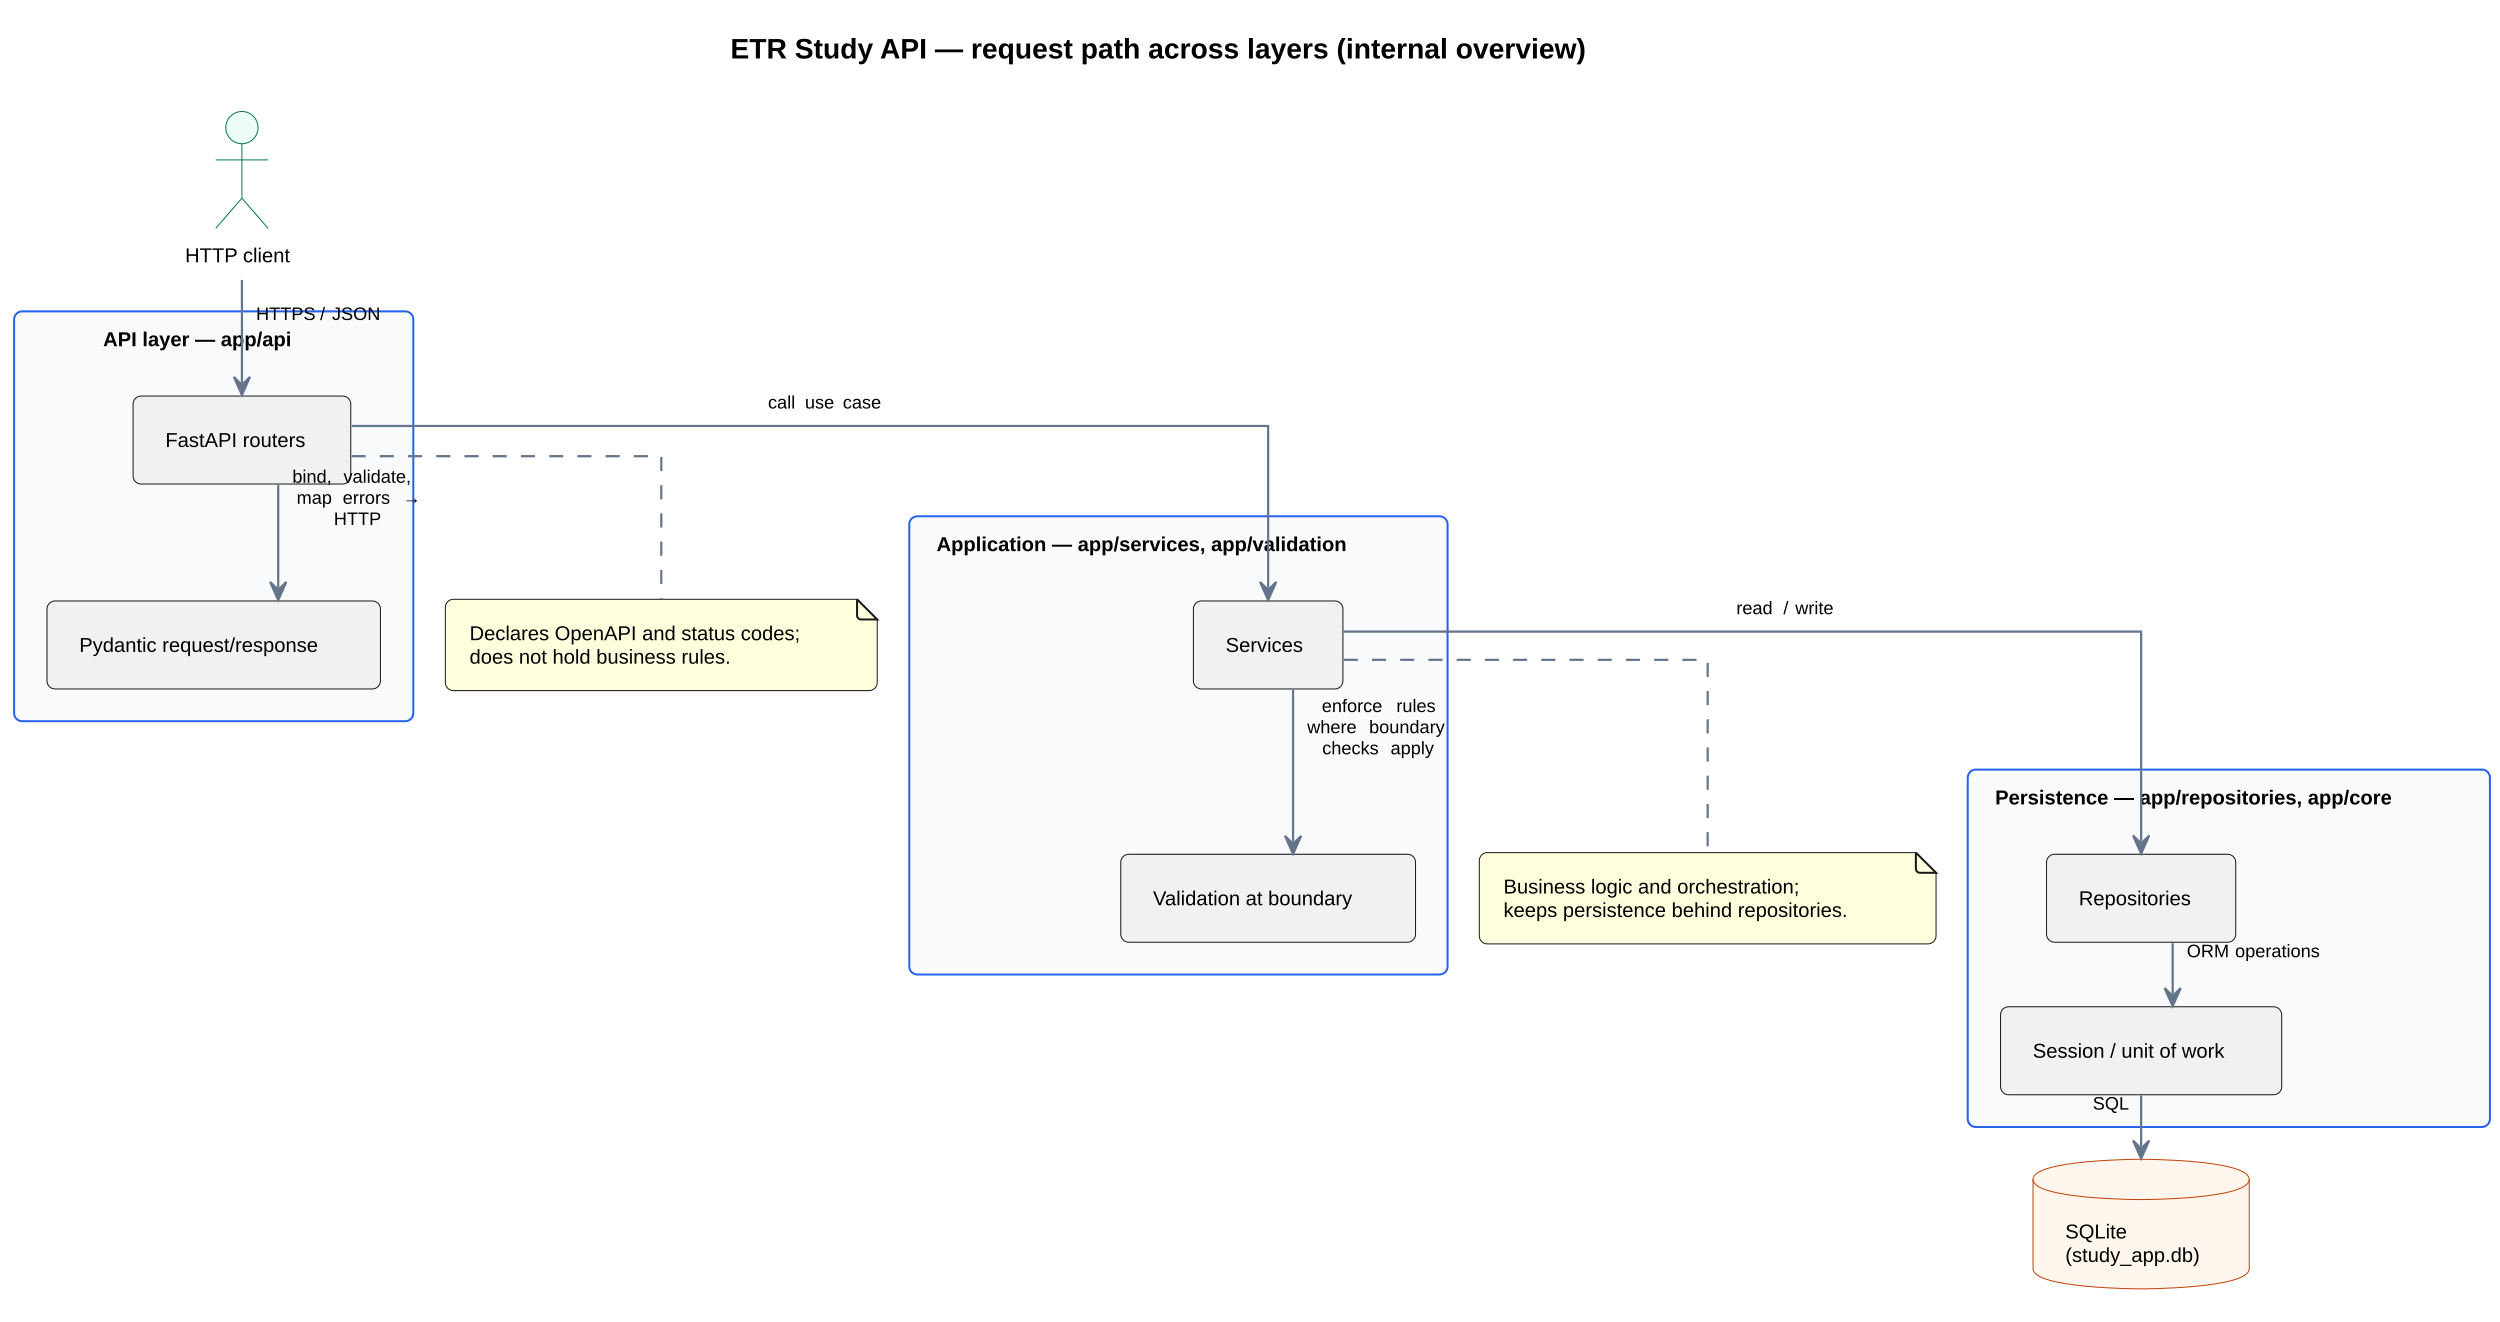
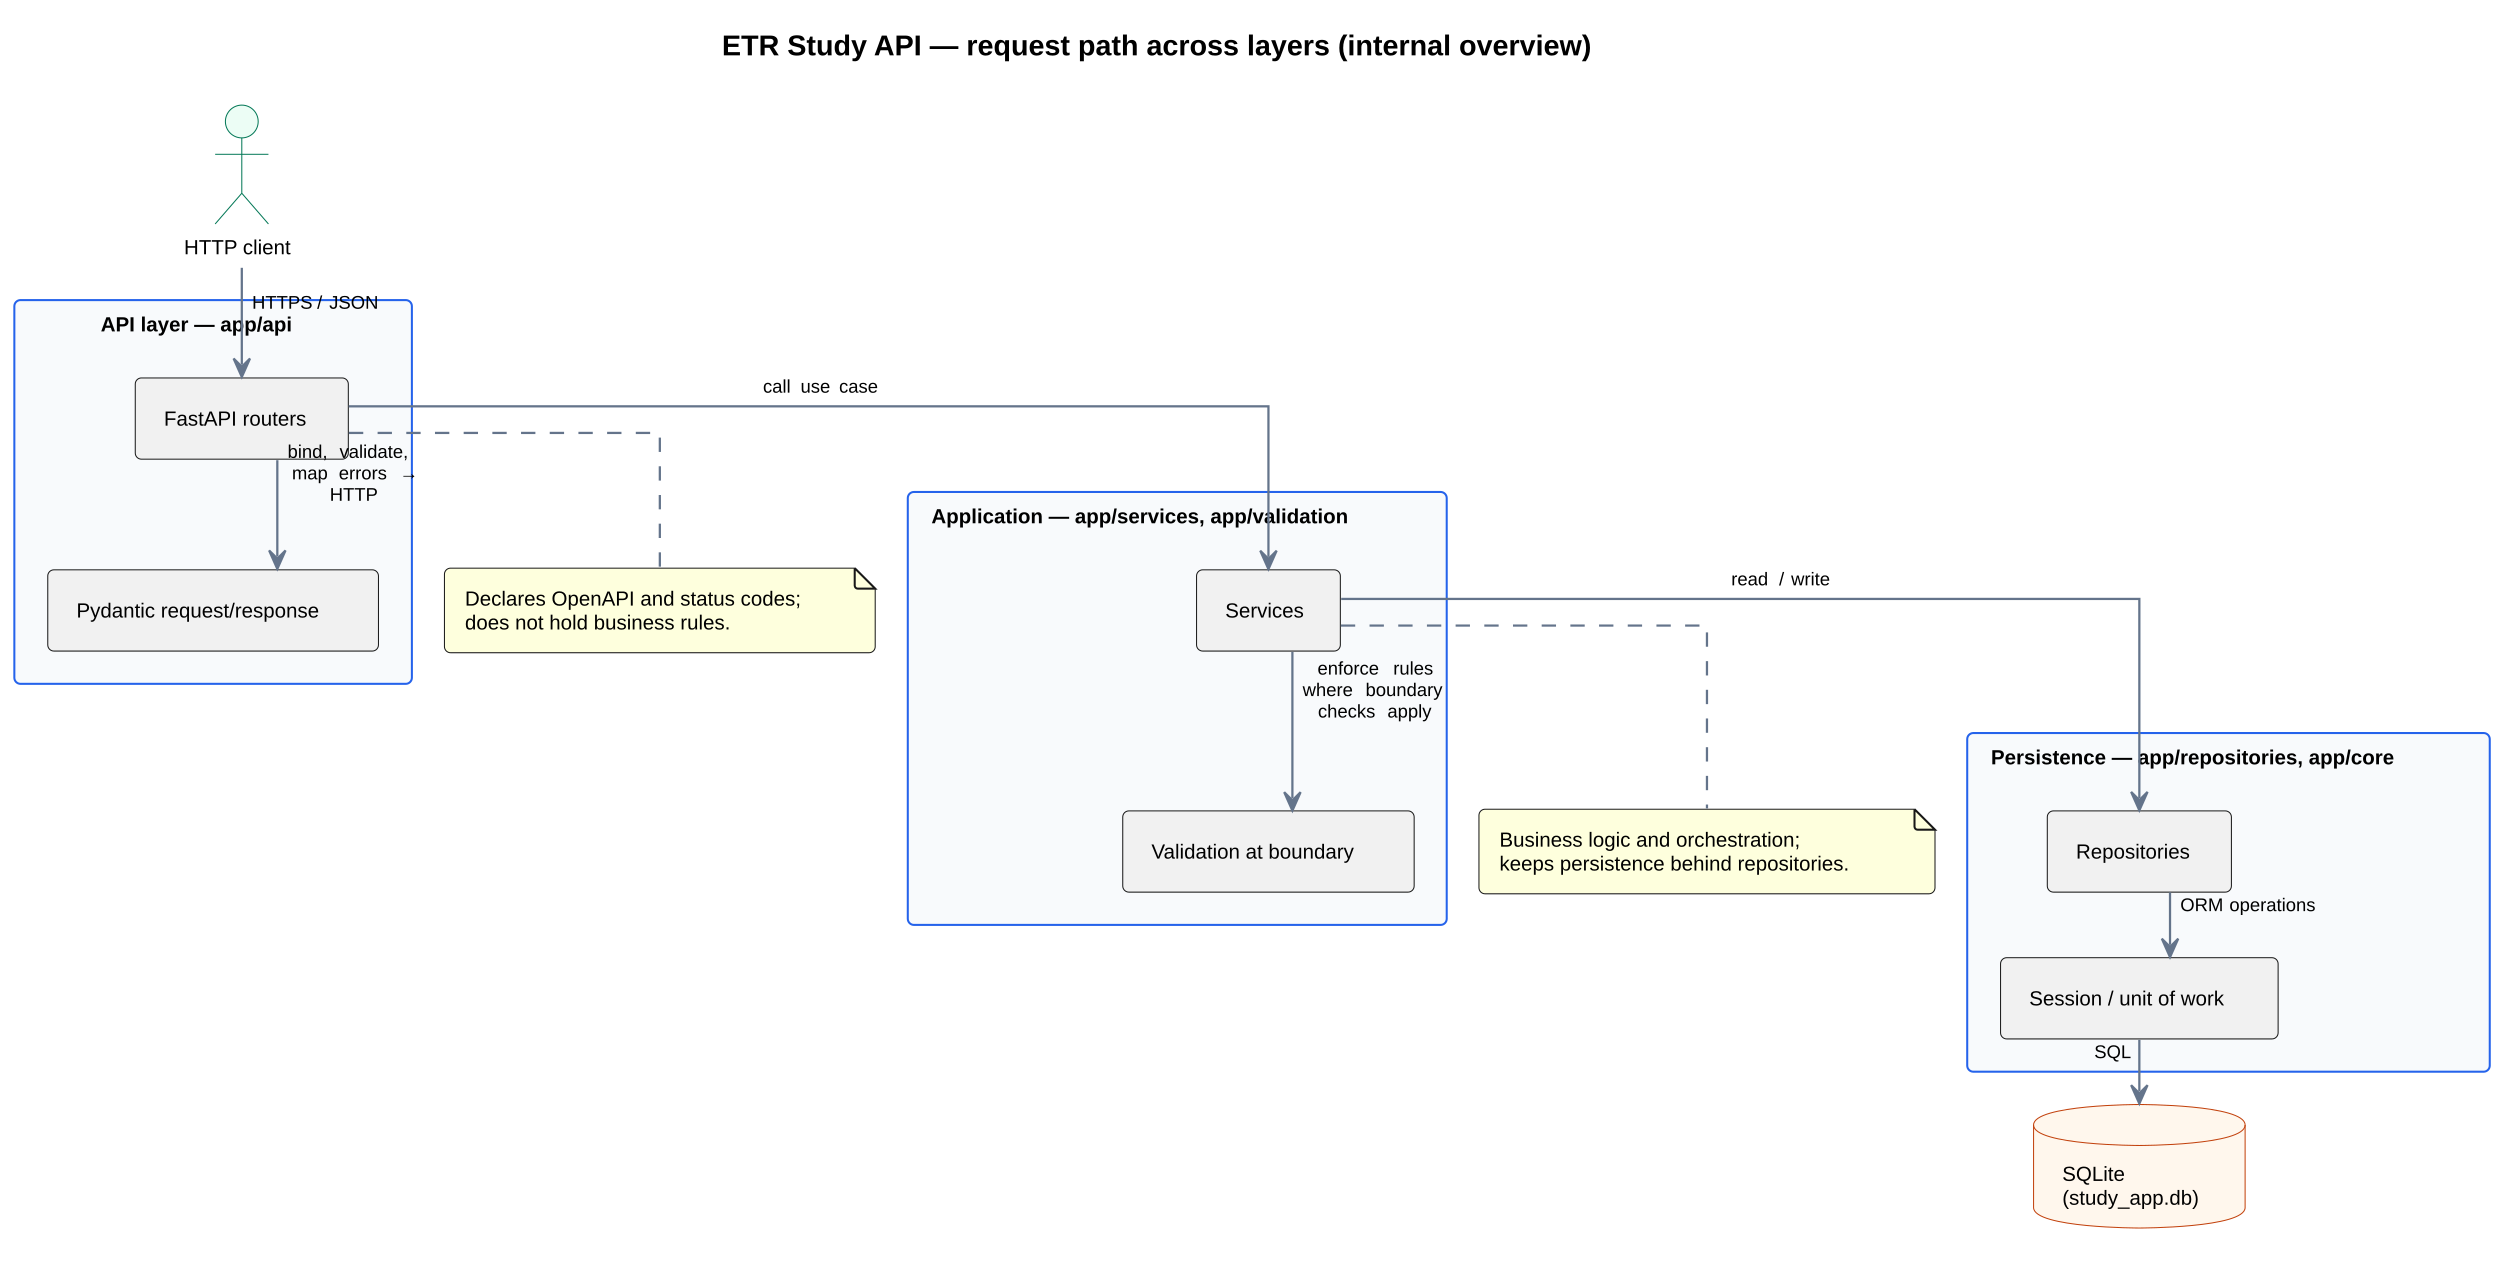
- <svg xmlns="http://www.w3.org/2000/svg" contentStyleType="text/css" data-diagram-type="DESCRIPTION" height="518.452px" preserveAspectRatio="none" style="width:980px;height:518px;background:#FFFFFF;" version="1.1" viewBox="0 0 980 518" width="980.79px" zoomAndPan="magnify">
+ <svg xmlns="http://www.w3.org/2000/svg" contentStyleType="text/css" data-diagram-type="DESCRIPTION" height="494.82px" preserveAspectRatio="none" style="width:980px;height:494px;background:#FFFFFF;" version="1.1" viewBox="0 0 980 494" width="980.803px" zoomAndPan="magnify">
  <defs />
  <g>
-     <g class="title" data-source-line="39">
-       <text fill="#000000" font-family="'Arial'" font-size="11.065" font-weight="bold" lengthAdjust="spacing" textLength="397.053" x="286.336" y="22.916">ETR Study API — request path across layers (internal overview)</text>
+     <g class="title" data-source-line="44">
+       <text fill="#000000" font-family="'Arial'" font-size="11.246" font-weight="bold" lengthAdjust="spacing" textLength="403.562" x="282.998" y="21.685">ETR Study API — request path across layers (internal overview)</text>
    </g>
-     <g class="cluster" data-qualified-name="Api" data-source-line="48" id="ent0003">
-       <rect fill="#F8FAFC" height="160.657" rx="3.161" ry="3.161" style="stroke:#2563EB;stroke-width:0.79;" width="156.484" x="5.532" y="122.055" />
-       <text fill="#000000" font-family="'Arial'" font-size="7.903" font-weight="bold" lengthAdjust="spacing" textLength="86.692" x="40.428" y="135.714">API layer — app/api</text>
+     <g class="cluster" data-qualified-name="Api" data-source-line="53" id="ent0003">
+       <rect fill="#F8FAFC" height="150.438" rx="2.41" ry="2.41" style="stroke:#2563EB;stroke-width:0.803;" width="155.836" x="5.623" y="117.63" />
+       <text fill="#000000" font-family="'Arial'" font-size="8.033" font-weight="bold" lengthAdjust="spacing" textLength="88.114" x="39.484" y="129.905">API layer — app/api</text>
    </g>
-     <g class="cluster" data-qualified-name="AppLayer" data-source-line="54" id="ent0007">
-       <rect fill="#F8FAFC" height="179.625" rx="3.161" ry="3.161" style="stroke:#2563EB;stroke-width:0.79;" width="211.016" x="356.435" y="202.383" />
-       <text fill="#000000" font-family="'Arial'" font-size="7.903" font-weight="bold" lengthAdjust="spacing" textLength="189.647" x="367.12" y="216.042">Application — app/services, app/validation</text>
+     <g class="cluster" data-qualified-name="AppLayer" data-source-line="59" id="ent0007">
+       <rect fill="#F8FAFC" height="169.717" rx="2.41" ry="2.41" style="stroke:#2563EB;stroke-width:0.803;" width="211.262" x="355.853" y="192.849" />
+       <text fill="#000000" font-family="'Arial'" font-size="8.033" font-weight="bold" lengthAdjust="spacing" textLength="192.756" x="365.106" y="205.125">Application — app/services, app/validation</text>
    </g>
-     <g class="cluster" data-qualified-name="PerLayer" data-source-line="60" id="ent0011">
-       <rect fill="#F8FAFC" height="140.108" rx="3.161" ry="3.161" style="stroke:#2563EB;stroke-width:0.79;" width="204.694" x="771.355" y="301.68" />
-       <text fill="#000000" font-family="'Arial'" font-size="7.903" font-weight="bold" lengthAdjust="spacing" textLength="183.214" x="782.095" y="315.338">Persistence — app/repositories, app/core</text>
+     <g class="cluster" data-qualified-name="PerLayer" data-source-line="65" id="ent0011">
+       <rect fill="#F8FAFC" height="132.766" rx="2.41" ry="2.41" style="stroke:#2563EB;stroke-width:0.803;" width="204.836" x="771.148" y="287.346" />
+       <text fill="#000000" font-family="'Arial'" font-size="8.033" font-weight="bold" lengthAdjust="spacing" textLength="186.217" x="780.457" y="299.622">Persistence — app/repositories, app/core</text>
    </g>
-     <g class="entity" data-qualified-name="Api.Router" data-source-line="49" id="ent0004">
-       <rect fill="#F1F1F1" height="34.49" rx="3.161" ry="3.161" style="stroke:#181818;stroke-width:0.395;" width="85.332" x="52.169" y="155.249" />
-       <text fill="#000000" font-family="'Arial'" font-size="7.903" lengthAdjust="spacing" textLength="60.042" x="64.814" y="175.23">FastAPI routers</text>
+     <g class="entity" data-qualified-name="Api.Router" data-source-line="54" id="ent0004">
+       <rect fill="#F1F1F1" height="31.843" rx="2.41" ry="2.41" style="stroke:#181818;stroke-width:0.402;" width="83.518" x="53.024" y="148.154" />
+       <text fill="#000000" font-family="'Arial'" font-size="8.033" lengthAdjust="spacing" textLength="61.026" x="64.27" y="166.856">FastAPI routers</text>
    </g>
-     <g class="entity" data-qualified-name="Api.Schema" data-source-line="50" id="ent0005">
-       <rect fill="#F1F1F1" height="34.49" rx="3.161" ry="3.161" style="stroke:#181818;stroke-width:0.395;" width="130.703" x="18.422" y="235.577" />
-       <text fill="#000000" font-family="'Arial'" font-size="7.903" lengthAdjust="spacing" textLength="105.412" x="31.068" y="255.558">Pydantic request/response</text>
+     <g class="entity" data-qualified-name="Api.Schema" data-source-line="55" id="ent0005">
+       <rect fill="#F1F1F1" height="31.843" rx="2.41" ry="2.41" style="stroke:#181818;stroke-width:0.402;" width="129.632" x="18.724" y="223.373" />
+       <text fill="#000000" font-family="'Arial'" font-size="8.033" lengthAdjust="spacing" textLength="107.14" x="29.97" y="242.075">Pydantic request/response</text>
    </g>
-     <g class="entity" data-qualified-name="AppLayer.Service" data-source-line="55" id="ent0008">
-       <rect fill="#F1F1F1" height="34.49" rx="3.161" ry="3.161" style="stroke:#181818;stroke-width:0.395;" width="58.617" x="467.808" y="235.577" />
-       <text fill="#000000" font-family="'Arial'" font-size="7.903" lengthAdjust="spacing" textLength="33.326" x="480.453" y="255.558">Services</text>
+     <g class="entity" data-qualified-name="AppLayer.Service" data-source-line="60" id="ent0008">
+       <rect fill="#F1F1F1" height="31.843" rx="2.41" ry="2.41" style="stroke:#181818;stroke-width:0.402;" width="56.364" x="469.05" y="223.373" />
+       <text fill="#000000" font-family="'Arial'" font-size="8.033" lengthAdjust="spacing" textLength="33.873" x="480.296" y="242.075">Services</text>
    </g>
-     <g class="entity" data-qualified-name="AppLayer.Val" data-source-line="56" id="ent0009">
-       <rect fill="#F1F1F1" height="34.49" rx="3.161" ry="3.161" style="stroke:#181818;stroke-width:0.395;" width="115.552" x="439.34" y="334.873" />
-       <text fill="#000000" font-family="'Arial'" font-size="7.903" lengthAdjust="spacing" textLength="90.262" x="451.986" y="354.854">Validation at boundary</text>
+     <g class="entity" data-qualified-name="AppLayer.Val" data-source-line="61" id="ent0009">
+       <rect fill="#F1F1F1" height="31.843" rx="2.41" ry="2.41" style="stroke:#181818;stroke-width:0.402;" width="114.233" x="440.116" y="317.871" />
+       <text fill="#000000" font-family="'Arial'" font-size="8.033" lengthAdjust="spacing" textLength="91.742" x="451.362" y="336.573">Validation at boundary</text>
    </g>
-     <g class="entity" data-qualified-name="PerLayer.Repo" data-source-line="61" id="ent0012">
-       <rect fill="#F1F1F1" height="34.49" rx="3.161" ry="3.161" style="stroke:#181818;stroke-width:0.395;" width="74.168" x="802.241" y="334.873" />
-       <text fill="#000000" font-family="'Arial'" font-size="7.903" lengthAdjust="spacing" textLength="48.878" x="814.886" y="354.854">Repositories</text>
+     <g class="entity" data-qualified-name="PerLayer.Repo" data-source-line="66" id="ent0012">
+       <rect fill="#F1F1F1" height="31.843" rx="2.41" ry="2.41" style="stroke:#181818;stroke-width:0.402;" width="72.171" x="802.54" y="317.871" />
+       <text fill="#000000" font-family="'Arial'" font-size="8.033" lengthAdjust="spacing" textLength="49.679" x="813.786" y="336.573">Repositories</text>
    </g>
-     <g class="entity" data-qualified-name="PerLayer.UoW" data-source-line="62" id="ent0013">
-       <rect fill="#F1F1F1" height="34.49" rx="3.161" ry="3.161" style="stroke:#181818;stroke-width:0.395;" width="110.211" x="784.213" y="394.653" />
-       <text fill="#000000" font-family="'Arial'" font-size="7.903" lengthAdjust="spacing" textLength="84.921" x="796.859" y="414.634">Session / unit of work</text>
+     <g class="entity" data-qualified-name="PerLayer.UoW" data-source-line="67" id="ent0013">
+       <rect fill="#F1F1F1" height="31.843" rx="2.41" ry="2.41" style="stroke:#181818;stroke-width:0.402;" width="108.805" x="784.217" y="375.418" />
+       <text fill="#000000" font-family="'Arial'" font-size="8.033" lengthAdjust="spacing" textLength="86.313" x="795.463" y="394.12">Session / unit of work</text>
    </g>
-     <g class="entity" data-qualified-name="Client" data-source-line="46" id="ent0002">
-       <ellipse cx="94.835" cy="50.025" fill="#ECFDF5" rx="6.323" ry="6.323" style="stroke:#047857;stroke-width:0.395;" />
-       <path d="M94.835,56.347 L94.835,77.686 M84.561,62.67 L105.109,62.67 M94.835,77.686 L84.561,89.541 M94.835,77.686 L105.109,89.541" fill="none" style="stroke:#047857;stroke-width:0.395;" />
-       <text fill="#000000" font-family="'Arial'" font-size="7.903" lengthAdjust="spacing" textLength="44.583" x="72.544" y="102.805">HTTP client</text>
+     <g class="entity" data-qualified-name="Client" data-source-line="51" id="ent0002">
+       <ellipse cx="94.783" cy="47.632" fill="#ECFDF5" rx="6.426" ry="6.426" style="stroke:#047857;stroke-width:0.402;" />
+       <path d="M94.783,54.058 L94.783,75.747 M84.341,60.484 L105.226,60.484 M94.783,75.747 L84.341,87.796 M94.783,75.747 L105.226,87.796" fill="none" style="stroke:#047857;stroke-width:0.402;" />
+       <text fill="#000000" font-family="'Arial'" font-size="8.033" lengthAdjust="spacing" textLength="45.314" x="72.126" y="99.67">HTTP client</text>
    </g>
-     <g class="entity" data-qualified-name="Db" data-source-line="66" id="ent0015">
-       <path d="M796.946,462.336 C796.946,454.433 839.32,454.433 839.32,454.433 C839.32,454.433 881.695,454.433 881.695,462.336 L881.695,497.333 C881.695,505.236 839.32,505.236 839.32,505.236 C839.32,505.236 796.946,505.236 796.946,497.333 L796.946,462.336" fill="#FFF7ED" style="stroke:#C2410C;stroke-width:0.395;" />
-       <path d="M796.946,462.336 C796.946,470.24 839.32,470.24 839.32,470.24 C839.32,470.24 881.695,470.24 881.695,462.336" fill="none" style="stroke:#C2410C;stroke-width:0.395;" />
-       <text fill="#000000" font-family="'Arial'" font-size="7.903" lengthAdjust="spacing" textLength="25.797" x="809.591" y="485.479">SQLite</text>
-       <text fill="#000000" font-family="'Arial'" font-size="7.903" lengthAdjust="spacing" textLength="59.459" x="809.591" y="494.678">(study_app.db)</text>
+     <g class="entity" data-qualified-name="Db" data-source-line="71" id="ent0015">
+       <path d="M797.158,440.998 C797.158,432.965 838.621,432.965 838.621,432.965 C838.621,432.965 880.084,432.965 880.084,440.998 L880.084,473.355 C880.084,481.387 838.621,481.387 838.621,481.387 C838.621,481.387 797.158,481.387 797.158,473.355 L797.158,440.998" fill="#FFF7ED" style="stroke:#C2410C;stroke-width:0.402;" />
+       <path d="M797.158,440.998 C797.158,449.03 838.621,449.03 838.621,449.03 C838.621,449.03 880.084,449.03 880.084,440.998" fill="none" style="stroke:#C2410C;stroke-width:0.402;" />
+       <text fill="#000000" font-family="'Arial'" font-size="8.033" lengthAdjust="spacing" textLength="26.22" x="808.404" y="462.913">SQLite</text>
+       <text fill="#000000" font-family="'Arial'" font-size="8.033" lengthAdjust="spacing" textLength="60.434" x="808.404" y="472.263">(study_app.db)</text>
    </g>
-     <g class="entity" data-qualified-name="GMN23" data-source-line="77" id="ent0024">
-       <path d="M174.574,238.09 L174.574,267.554 A3.161,3.161 0 0 0 177.736,270.716 L340.709,270.716 A3.161,3.161 0 0 0 343.87,267.554 L343.87,242.832 L335.967,234.929 L177.736,234.929 A3.161,3.161 0 0 0 174.574,238.09" fill="#FEFFDD" style="stroke:#181818;stroke-width:0.395;" />
-       <path d="M335.967,234.929 L335.967,241.251 A1.581,1.581 0 0 0 337.548,242.832 L343.87,242.832 L335.967,234.929" fill="#FEFFDD" style="stroke:#181818;stroke-width:0.79;" />
-       <text fill="#000000" font-family="'Arial'" font-size="7.903" lengthAdjust="spacing" textLength="143.215" x="184.058" y="250.958">Declares OpenAPI and status codes;</text>
-       <text fill="#000000" font-family="'Arial'" font-size="7.903" lengthAdjust="spacing" textLength="115.272" x="184.058" y="260.158">does not hold business rules.</text>
+     <g class="entity" data-qualified-name="GMN23" data-source-line="82" id="ent0024">
+       <path d="M174.223,225.124 L174.223,253.465 A2.41,2.41 0 0 0 176.633,255.875 L340.671,255.875 A2.41,2.41 0 0 0 343.081,253.465 L343.081,230.747 L335.048,222.714 L176.633,222.714 A2.41,2.41 0 0 0 174.223,225.124" fill="#FEFFDD" style="stroke:#181818;stroke-width:0.402;" />
+       <path d="M335.048,222.714 L335.048,229.542 A1.205,1.205 0 0 0 336.253,230.747 L343.081,230.747 L335.048,222.714" fill="#FEFFDD" style="stroke:#181818;stroke-width:0.803;" />
+       <text fill="#000000" font-family="'Arial'" font-size="8.033" lengthAdjust="spacing" textLength="145.563" x="182.256" y="237.4">Declares OpenAPI and status codes;</text>
+       <text fill="#000000" font-family="'Arial'" font-size="8.033" lengthAdjust="spacing" textLength="117.162" x="182.256" y="246.751">does not hold business rules.</text>
    </g>
-     <g class="entity" data-qualified-name="GMN26" data-source-line="82" id="ent0027">
-       <path d="M579.883,337.386 L579.883,366.851 A3.161,3.161 0 0 0 583.045,370.012 L755.769,370.012 A3.161,3.161 0 0 0 758.931,366.851 L758.931,342.128 L751.028,334.225 L583.045,334.225 A3.161,3.161 0 0 0 579.883,337.386" fill="#FEFFDD" style="stroke:#181818;stroke-width:0.395;" />
-       <path d="M751.028,334.225 L751.028,340.548 A1.581,1.581 0 0 0 752.608,342.128 L758.931,342.128 L751.028,334.225" fill="#FEFFDD" style="stroke:#181818;stroke-width:0.79;" />
-       <text fill="#000000" font-family="'Arial'" font-size="7.903" lengthAdjust="spacing" textLength="131.256" x="589.367" y="350.255">Business logic and orchestration;</text>
-       <text fill="#000000" font-family="'Arial'" font-size="7.903" lengthAdjust="spacing" textLength="152.967" x="589.367" y="359.454">keeps persistence behind repositories.</text>
+     <g class="entity" data-qualified-name="GMN26" data-source-line="87" id="ent0027">
+       <path d="M579.75,319.622 L579.75,347.963 A2.41,2.41 0 0 0 582.16,350.373 L756.11,350.373 A2.41,2.41 0 0 0 758.52,347.963 L758.52,325.245 L750.487,317.212 L582.16,317.212 A2.41,2.41 0 0 0 579.75,319.622" fill="#FEFFDD" style="stroke:#181818;stroke-width:0.402;" />
+       <path d="M750.487,317.212 L750.487,324.04 A1.205,1.205 0 0 0 751.692,325.245 L758.52,325.245 L750.487,317.212" fill="#FEFFDD" style="stroke:#181818;stroke-width:0.803;" />
+       <text fill="#000000" font-family="'Arial'" font-size="8.033" lengthAdjust="spacing" textLength="133.408" x="587.783" y="331.898">Business logic and orchestration;</text>
+       <text fill="#000000" font-family="'Arial'" font-size="8.033" lengthAdjust="spacing" textLength="155.474" x="587.783" y="341.249">keeps persistence behind repositories.</text>
    </g>
-     <g class="link" data-entity-1="ent0004" data-entity-2="ent0005" data-link-type="dependency" data-source-line="69" id="lnk17">
-       <path d="M109.064,190.118 C109.064,203.513 109.064,217.107 109.064,230.487" fill="none" id="Router-to-Schema" style="stroke:#64748B;stroke-width:0.869;" />
-       <polygon fill="#64748B" points="109.064,235.229,112.226,228.116,109.064,231.278,105.903,228.116,109.064,235.229" style="stroke:#64748B;stroke-width:0.869;" />
-       <text fill="#000000" font-family="'Arial'" font-size="7.113" lengthAdjust="spacing" textLength="17.775" x="114.597" y="189.243">bind,</text>
-       <text fill="#000000" font-family="'Arial'" font-size="7.113" lengthAdjust="spacing" textLength="2.261" x="132.372" y="189.243"> </text>
-       <text fill="#000000" font-family="'Arial'" font-size="7.113" lengthAdjust="spacing" textLength="30.82" x="134.633" y="189.243">validate,</text>
-       <text fill="#000000" font-family="'Arial'" font-size="7.113" lengthAdjust="spacing" textLength="15.803" x="116.279" y="197.523">map</text>
-       <text fill="#000000" font-family="'Arial'" font-size="7.113" lengthAdjust="spacing" textLength="2.261" x="132.082" y="197.523"> </text>
-       <text fill="#000000" font-family="'Arial'" font-size="7.113" lengthAdjust="spacing" textLength="21.207" x="134.343" y="197.523">errors</text>
-       <text fill="#000000" font-family="'Arial'" font-size="7.113" lengthAdjust="spacing" textLength="2.261" x="155.55" y="197.523"> </text>
-       <text fill="#000000" font-family="'Arial'" font-size="7.113" lengthAdjust="spacing" textLength="5.96" x="157.811" y="197.523">→</text>
-       <text fill="#000000" font-family="'Arial'" font-size="7.113" lengthAdjust="spacing" textLength="18.328" x="130.861" y="205.803">HTTP</text>
+     <g class="link" data-entity-1="ent0004" data-entity-2="ent0005" data-link-type="dependency" data-source-line="74" id="lnk17">
+       <path d="M108.708,180.398 C108.708,193.009 108.708,205.573 108.708,218.184" fill="none" id="Router-to-Schema" style="stroke:#64748B;stroke-width:0.884;" />
+       <polygon fill="#64748B" points="108.708,223.004,111.921,215.774,108.708,218.987,105.495,215.774,108.708,223.004" style="stroke:#64748B;stroke-width:0.884;" />
+       <text fill="#000000" font-family="'Arial'" font-size="7.229" lengthAdjust="spacing" textLength="18.067" x="112.724" y="179.493">bind,</text>
+       <text fill="#000000" font-family="'Arial'" font-size="7.229" lengthAdjust="spacing" textLength="2.298" x="130.791" y="179.493"> </text>
+       <text fill="#000000" font-family="'Arial'" font-size="7.229" lengthAdjust="spacing" textLength="31.326" x="133.089" y="179.493">validate,</text>
+       <text fill="#000000" font-family="'Arial'" font-size="7.229" lengthAdjust="spacing" textLength="16.062" x="114.434" y="187.909">map</text>
+       <text fill="#000000" font-family="'Arial'" font-size="7.229" lengthAdjust="spacing" textLength="2.298" x="130.496" y="187.909"> </text>
+       <text fill="#000000" font-family="'Arial'" font-size="7.229" lengthAdjust="spacing" textLength="21.554" x="132.794" y="187.909">errors</text>
+       <text fill="#000000" font-family="'Arial'" font-size="7.229" lengthAdjust="spacing" textLength="2.298" x="154.349" y="187.909"> </text>
+       <text fill="#000000" font-family="'Arial'" font-size="7.229" lengthAdjust="spacing" textLength="6.058" x="156.647" y="187.909">→</text>
+       <text fill="#000000" font-family="'Arial'" font-size="7.229" lengthAdjust="spacing" textLength="18.628" x="129.255" y="196.325">HTTP</text>
    </g>
-     <g class="link" data-entity-1="ent0008" data-entity-2="ent0009" data-link-type="dependency" data-source-line="71" id="lnk19">
-       <path d="M506.881,270.343 C506.881,288.497 506.881,311.938 506.881,330.028" fill="none" id="Service-to-Val" style="stroke:#64748B;stroke-width:0.869;" />
-       <polygon fill="#64748B" points="506.881,334.77,510.043,327.657,506.881,330.819,503.72,327.657,506.881,334.77" style="stroke:#64748B;stroke-width:0.869;" />
-       <text fill="#000000" font-family="'Arial'" font-size="7.113" lengthAdjust="spacing" textLength="26.951" x="518.139" y="279.127">enforce</text>
-       <text fill="#000000" font-family="'Arial'" font-size="7.113" lengthAdjust="spacing" textLength="2.261" x="545.09" y="279.127"> </text>
-       <text fill="#000000" font-family="'Arial'" font-size="7.113" lengthAdjust="spacing" textLength="17.491" x="547.351" y="279.127">rules</text>
-       <text fill="#000000" font-family="'Arial'" font-size="7.113" lengthAdjust="spacing" textLength="22.002" x="512.413" y="287.407">where</text>
-       <text fill="#000000" font-family="'Arial'" font-size="7.113" lengthAdjust="spacing" textLength="2.261" x="534.416" y="287.407"> </text>
-       <text fill="#000000" font-family="'Arial'" font-size="7.113" lengthAdjust="spacing" textLength="33.891" x="536.677" y="287.407">boundary</text>
-       <text fill="#000000" font-family="'Arial'" font-size="7.113" lengthAdjust="spacing" textLength="24.53" x="518.307" y="295.687">checks</text>
-       <text fill="#000000" font-family="'Arial'" font-size="7.113" lengthAdjust="spacing" textLength="2.261" x="542.838" y="295.687"> </text>
-       <text fill="#000000" font-family="'Arial'" font-size="7.113" lengthAdjust="spacing" textLength="19.574" x="545.099" y="295.687">apply</text>
+     <g class="link" data-entity-1="ent0008" data-entity-2="ent0009" data-link-type="dependency" data-source-line="76" id="lnk19">
+       <path d="M506.62,255.536 C506.62,272.952 506.62,295.604 506.62,312.939" fill="none" id="Service-to-Val" style="stroke:#64748B;stroke-width:0.884;" />
+       <polygon fill="#64748B" points="506.62,317.759,509.833,310.529,506.62,313.742,503.407,310.529,506.62,317.759" style="stroke:#64748B;stroke-width:0.884;" />
+       <text fill="#000000" font-family="'Arial'" font-size="7.229" lengthAdjust="spacing" textLength="27.393" x="516.456" y="264.44">enforce</text>
+       <text fill="#000000" font-family="'Arial'" font-size="7.229" lengthAdjust="spacing" textLength="2.298" x="543.848" y="264.44"> </text>
+       <text fill="#000000" font-family="'Arial'" font-size="7.229" lengthAdjust="spacing" textLength="17.777" x="546.147" y="264.44">rules</text>
+       <text fill="#000000" font-family="'Arial'" font-size="7.229" lengthAdjust="spacing" textLength="22.363" x="510.636" y="272.856">where</text>
+       <text fill="#000000" font-family="'Arial'" font-size="7.229" lengthAdjust="spacing" textLength="2.298" x="532.999" y="272.856"> </text>
+       <text fill="#000000" font-family="'Arial'" font-size="7.229" lengthAdjust="spacing" textLength="34.446" x="535.297" y="272.856">boundary</text>
+       <text fill="#000000" font-family="'Arial'" font-size="7.229" lengthAdjust="spacing" textLength="24.933" x="516.627" y="281.271">checks</text>
+       <text fill="#000000" font-family="'Arial'" font-size="7.229" lengthAdjust="spacing" textLength="2.298" x="541.559" y="281.271"> </text>
+       <text fill="#000000" font-family="'Arial'" font-size="7.229" lengthAdjust="spacing" textLength="19.895" x="543.857" y="281.271">apply</text>
    </g>
-     <g class="link" data-entity-1="ent0012" data-entity-2="ent0013" data-link-type="dependency" data-source-line="73" id="lnk21">
-       <path d="M851.683,369.726 C851.683,377.511 851.683,381.897 851.683,389.666" fill="none" id="Repo-to-UoW" style="stroke:#64748B;stroke-width:0.869;" />
-       <polygon fill="#64748B" points="851.683,394.408,854.845,387.295,851.683,390.456,848.522,387.295,851.683,394.408" style="stroke:#64748B;stroke-width:0.869;" />
-       <text fill="#000000" font-family="'Arial'" font-size="7.113" lengthAdjust="spacing" textLength="16.678" x="857.216" y="375.238">ORM</text>
-       <text fill="#000000" font-family="'Arial'" font-size="7.113" lengthAdjust="spacing" textLength="2.261" x="873.893" y="375.238"> </text>
-       <text fill="#000000" font-family="'Arial'" font-size="7.113" lengthAdjust="spacing" textLength="37.857" x="876.154" y="375.238">operations</text>
+     <g class="link" data-entity-1="ent0012" data-entity-2="ent0013" data-link-type="dependency" data-source-line="78" id="lnk21">
+       <path d="M850.648,349.817 C850.648,357.738 850.648,362.445 850.648,370.373" fill="none" id="Repo-to-UoW" style="stroke:#64748B;stroke-width:0.884;" />
+       <polygon fill="#64748B" points="850.648,375.193,853.861,367.963,850.648,371.176,847.435,367.963,850.648,375.193" style="stroke:#64748B;stroke-width:0.884;" />
+       <text fill="#000000" font-family="'Arial'" font-size="7.229" lengthAdjust="spacing" textLength="16.951" x="854.664" y="357.171">ORM</text>
+       <text fill="#000000" font-family="'Arial'" font-size="7.229" lengthAdjust="spacing" textLength="2.298" x="871.616" y="357.171"> </text>
+       <text fill="#000000" font-family="'Arial'" font-size="7.229" lengthAdjust="spacing" textLength="38.477" x="873.914" y="357.171">operations</text>
    </g>
-     <g class="link" data-entity-1="ent0002" data-entity-2="ent0004" data-link-type="dependency" data-source-line="68" id="lnk16">
-       <path d="M94.839,109.71 C94.839,124.892 94.839,137.506 94.839,150.111" fill="none" id="Client-to-Router" style="stroke:#64748B;stroke-width:0.869;" />
-       <polygon fill="#64748B" points="94.839,154.853,98,147.74,94.839,150.902,91.677,147.74,94.839,154.853" style="stroke:#64748B;stroke-width:0.869;" />
-       <text fill="#000000" font-family="'Arial'" font-size="7.113" lengthAdjust="spacing" textLength="22.843" x="100.371" y="125.449">HTTPS</text>
-       <text fill="#000000" font-family="'Arial'" font-size="7.113" lengthAdjust="spacing" textLength="2.261" x="123.213" y="125.449"> </text>
-       <text fill="#000000" font-family="'Arial'" font-size="7.113" lengthAdjust="spacing" textLength="2.396" x="125.475" y="125.449">/</text>
-       <text fill="#000000" font-family="'Arial'" font-size="7.113" lengthAdjust="spacing" textLength="2.261" x="127.871" y="125.449"> </text>
-       <text fill="#000000" font-family="'Arial'" font-size="7.113" lengthAdjust="spacing" textLength="17.532" x="130.132" y="125.449">JSON</text>
+     <g class="link" data-entity-1="ent0002" data-entity-2="ent0004" data-link-type="dependency" data-source-line="73" id="lnk16">
+       <path d="M94.787,104.97 C94.787,119.445 94.787,131.084 94.787,142.949" fill="none" id="Client-to-Router" style="stroke:#64748B;stroke-width:0.884;" />
+       <polygon fill="#64748B" points="94.787,147.769,98,140.539,94.787,143.752,91.574,140.539,94.787,147.769" style="stroke:#64748B;stroke-width:0.884;" />
+       <text fill="#000000" font-family="'Arial'" font-size="7.229" lengthAdjust="spacing" textLength="23.217" x="98.803" y="121.031">HTTPS</text>
+       <text fill="#000000" font-family="'Arial'" font-size="7.229" lengthAdjust="spacing" textLength="2.298" x="122.02" y="121.031"> </text>
+       <text fill="#000000" font-family="'Arial'" font-size="7.229" lengthAdjust="spacing" textLength="2.436" x="124.318" y="121.031">/</text>
+       <text fill="#000000" font-family="'Arial'" font-size="7.229" lengthAdjust="spacing" textLength="2.298" x="126.754" y="121.031"> </text>
+       <text fill="#000000" font-family="'Arial'" font-size="7.229" lengthAdjust="spacing" textLength="17.82" x="129.052" y="121.031">JSON</text>
    </g>
-     <g class="link" data-entity-1="ent0004" data-entity-2="ent0008" data-link-type="dependency" data-source-line="70" id="lnk18">
-       <path d="M137.888,166.977 C241.665,166.977 497.113,166.977 497.113,166.977 C497.113,166.977 497.113,205.387 497.113,230.495" fill="none" id="Router-to-Service" style="stroke:#64748B;stroke-width:0.869;" />
-       <polygon fill="#64748B" points="497.113,235.237,500.274,228.124,497.113,231.285,493.952,228.124,497.113,235.237" style="stroke:#64748B;stroke-width:0.869;" />
-       <text fill="#000000" font-family="'Arial'" font-size="7.113" lengthAdjust="spacing" textLength="12.222" x="301.05" y="160.144">call</text>
-       <text fill="#000000" font-family="'Arial'" font-size="7.113" lengthAdjust="spacing" textLength="2.261" x="313.272" y="160.144"> </text>
-       <text fill="#000000" font-family="'Arial'" font-size="7.113" lengthAdjust="spacing" textLength="12.59" x="315.533" y="160.144">use</text>
-       <text fill="#000000" font-family="'Arial'" font-size="7.113" lengthAdjust="spacing" textLength="2.261" x="328.123" y="160.144"> </text>
-       <text fill="#000000" font-family="'Arial'" font-size="7.113" lengthAdjust="spacing" textLength="16.351" x="330.384" y="160.144">case</text>
+     <g class="link" data-entity-1="ent0004" data-entity-2="ent0008" data-link-type="dependency" data-source-line="75" id="lnk18">
+       <path d="M136.718,159.272 C239.795,159.272 497.229,159.272 497.229,159.272 C497.229,159.272 497.229,194.897 497.229,218.28" fill="none" id="Router-to-Service" style="stroke:#64748B;stroke-width:0.884;" />
+       <polygon fill="#64748B" points="497.229,223.1,500.443,215.871,497.229,219.084,494.016,215.871,497.229,223.1" style="stroke:#64748B;stroke-width:0.884;" />
+       <text fill="#000000" font-family="'Arial'" font-size="7.229" lengthAdjust="spacing" textLength="12.422" x="299.085" y="153.933">call</text>
+       <text fill="#000000" font-family="'Arial'" font-size="7.229" lengthAdjust="spacing" textLength="2.298" x="311.507" y="153.933"> </text>
+       <text fill="#000000" font-family="'Arial'" font-size="7.229" lengthAdjust="spacing" textLength="12.796" x="313.805" y="153.933">use</text>
+       <text fill="#000000" font-family="'Arial'" font-size="7.229" lengthAdjust="spacing" textLength="2.298" x="326.601" y="153.933"> </text>
+       <text fill="#000000" font-family="'Arial'" font-size="7.229" lengthAdjust="spacing" textLength="16.619" x="328.899" y="153.933">case</text>
    </g>
-     <g class="link" data-entity-1="ent0008" data-entity-2="ent0012" data-link-type="dependency" data-source-line="72" id="lnk20">
-       <path d="M526.584,247.59 C609.592,247.59 839.323,247.59 839.323,247.59 C839.323,247.59 839.323,300.123 839.323,329.878" fill="none" id="Service-to-Repo" style="stroke:#64748B;stroke-width:0.869;" />
-       <polygon fill="#64748B" points="839.323,334.62,842.484,327.507,839.323,330.668,836.161,327.507,839.323,334.62" style="stroke:#64748B;stroke-width:0.869;" />
-       <text fill="#000000" font-family="'Arial'" font-size="7.113" lengthAdjust="spacing" textLength="16.174" x="680.634" y="240.757">read</text>
-       <text fill="#000000" font-family="'Arial'" font-size="7.113" lengthAdjust="spacing" textLength="2.261" x="696.808" y="240.757"> </text>
-       <text fill="#000000" font-family="'Arial'" font-size="7.113" lengthAdjust="spacing" textLength="2.396" x="699.069" y="240.757">/</text>
-       <text fill="#000000" font-family="'Arial'" font-size="7.113" lengthAdjust="spacing" textLength="2.261" x="701.465" y="240.757"> </text>
-       <text fill="#000000" font-family="'Arial'" font-size="7.113" lengthAdjust="spacing" textLength="17.883" x="703.726" y="240.757">write</text>
+     <g class="link" data-entity-1="ent0008" data-entity-2="ent0012" data-link-type="dependency" data-source-line="77" id="lnk20">
+       <path d="M525.746,234.78 C607.801,234.78 838.623,234.78 838.623,234.78 C838.623,234.78 838.623,284.784 838.623,312.842" fill="none" id="Service-to-Repo" style="stroke:#64748B;stroke-width:0.884;" />
+       <polygon fill="#64748B" points="838.623,317.662,841.836,310.433,838.623,313.646,835.41,310.433,838.623,317.662" style="stroke:#64748B;stroke-width:0.884;" />
+       <text fill="#000000" font-family="'Arial'" font-size="7.229" lengthAdjust="spacing" textLength="16.439" x="678.642" y="229.441">read</text>
+       <text fill="#000000" font-family="'Arial'" font-size="7.229" lengthAdjust="spacing" textLength="2.298" x="695.081" y="229.441"> </text>
+       <text fill="#000000" font-family="'Arial'" font-size="7.229" lengthAdjust="spacing" textLength="2.436" x="697.379" y="229.441">/</text>
+       <text fill="#000000" font-family="'Arial'" font-size="7.229" lengthAdjust="spacing" textLength="2.298" x="699.815" y="229.441"> </text>
+       <text fill="#000000" font-family="'Arial'" font-size="7.229" lengthAdjust="spacing" textLength="18.176" x="702.113" y="229.441">write</text>
    </g>
-     <g class="link" data-entity-1="ent0013" data-entity-2="ent0015" data-link-type="dependency" data-source-line="74" id="lnk22">
-       <path d="M839.323,429.396 C839.323,436.943 839.323,441.179 839.323,449.454" fill="none" id="UoW-to-Db" style="stroke:#64748B;stroke-width:0.869;" />
-       <polygon fill="#64748B" points="839.323,454.196,842.484,447.083,839.323,450.244,836.161,447.083,839.323,454.196" style="stroke:#64748B;stroke-width:0.869;" />
-       <text fill="#000000" font-family="'Arial'" font-size="7.113" lengthAdjust="spacing" textLength="14.076" x="820.355" y="434.963">SQL</text>
+     <g class="link" data-entity-1="ent0013" data-entity-2="ent0015" data-link-type="dependency" data-source-line="79" id="lnk22">
+       <path d="M838.623,407.613 C838.623,415.148 838.623,419.454 838.623,427.8" fill="none" id="UoW-to-Db" style="stroke:#64748B;stroke-width:0.884;" />
+       <polygon fill="#64748B" points="838.623,432.619,841.836,425.39,838.623,428.603,835.41,425.39,838.623,432.619" style="stroke:#64748B;stroke-width:0.884;" />
+       <text fill="#000000" font-family="'Arial'" font-size="7.229" lengthAdjust="spacing" textLength="14.307" x="820.951" y="414.782">SQL</text>
    </g>
-     <g class="link" data-entity-1="ent0004" data-entity-2="ent0024" data-link-type="association" data-source-line="77" id="lnk25">
-       <path d="M137.816,178.832 C186.524,178.832 259.226,178.832 259.226,178.832 C259.226,178.832 259.226,213.013 259.226,234.913" fill="none" id="Router-GMN23" style="stroke:#64748B;stroke-width:0.869;stroke-dasharray:5.532,5.532;" />
+     <g class="link" data-entity-1="ent0004" data-entity-2="ent0024" data-link-type="association" data-source-line="82" id="lnk25">
+       <path d="M136.774,169.714 C185.324,169.714 258.656,169.714 258.656,169.714 C258.656,169.714 258.656,201.853 258.656,222.45" fill="none" id="Router-GMN23" style="stroke:#64748B;stroke-width:0.884;stroke-dasharray:5.623,5.623;" />
    </g>
-     <g class="link" data-entity-1="ent0008" data-entity-2="ent0027" data-link-type="association" data-source-line="82" id="lnk28">
-       <path d="M526.734,258.654 C575.987,258.654 669.403,258.654 669.403,258.654 C669.403,258.654 669.403,306.674 669.403,333.877" fill="none" id="Service-GMN26" style="stroke:#64748B;stroke-width:0.869;stroke-dasharray:5.532,5.532;" />
+     <g class="link" data-entity-1="ent0008" data-entity-2="ent0027" data-link-type="association" data-source-line="87" id="lnk28">
+       <path d="M525.617,245.222 C574.441,245.222 669.131,245.222 669.131,245.222 C669.131,245.222 669.131,291.226 669.131,316.923" fill="none" id="Service-GMN26" style="stroke:#64748B;stroke-width:0.884;stroke-dasharray:5.623,5.623;" />
    </g>
  </g>
</svg>
